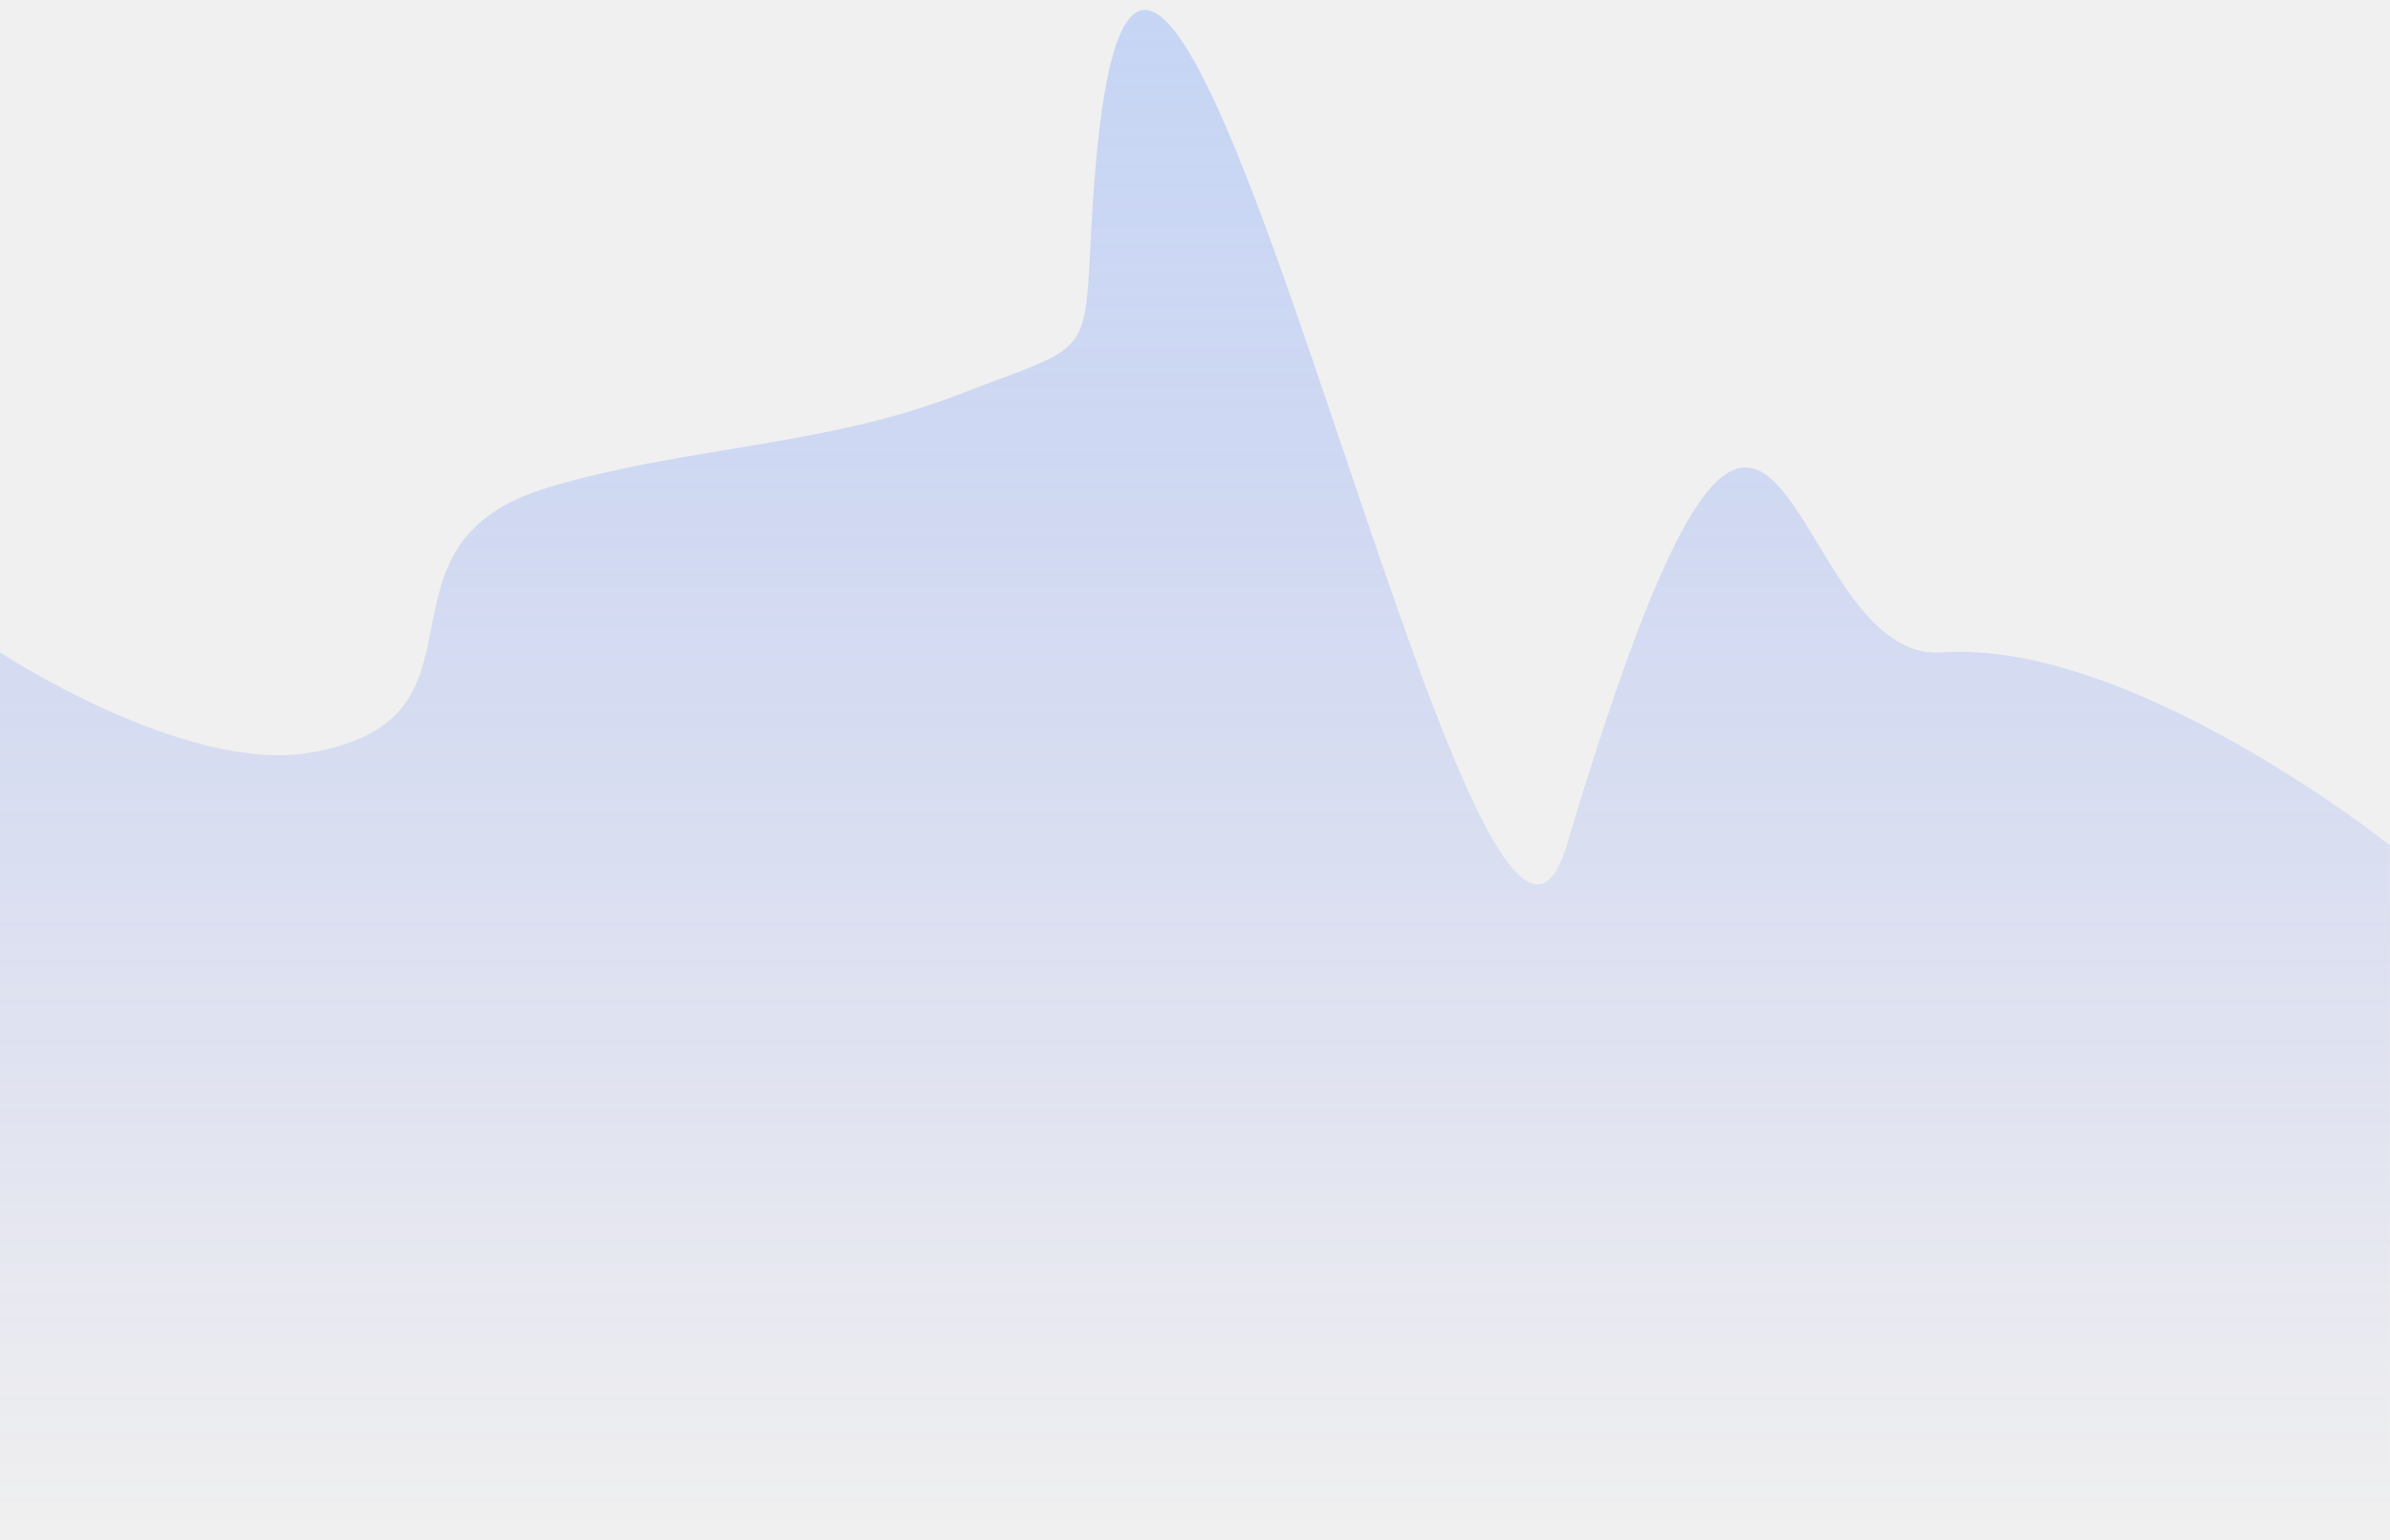
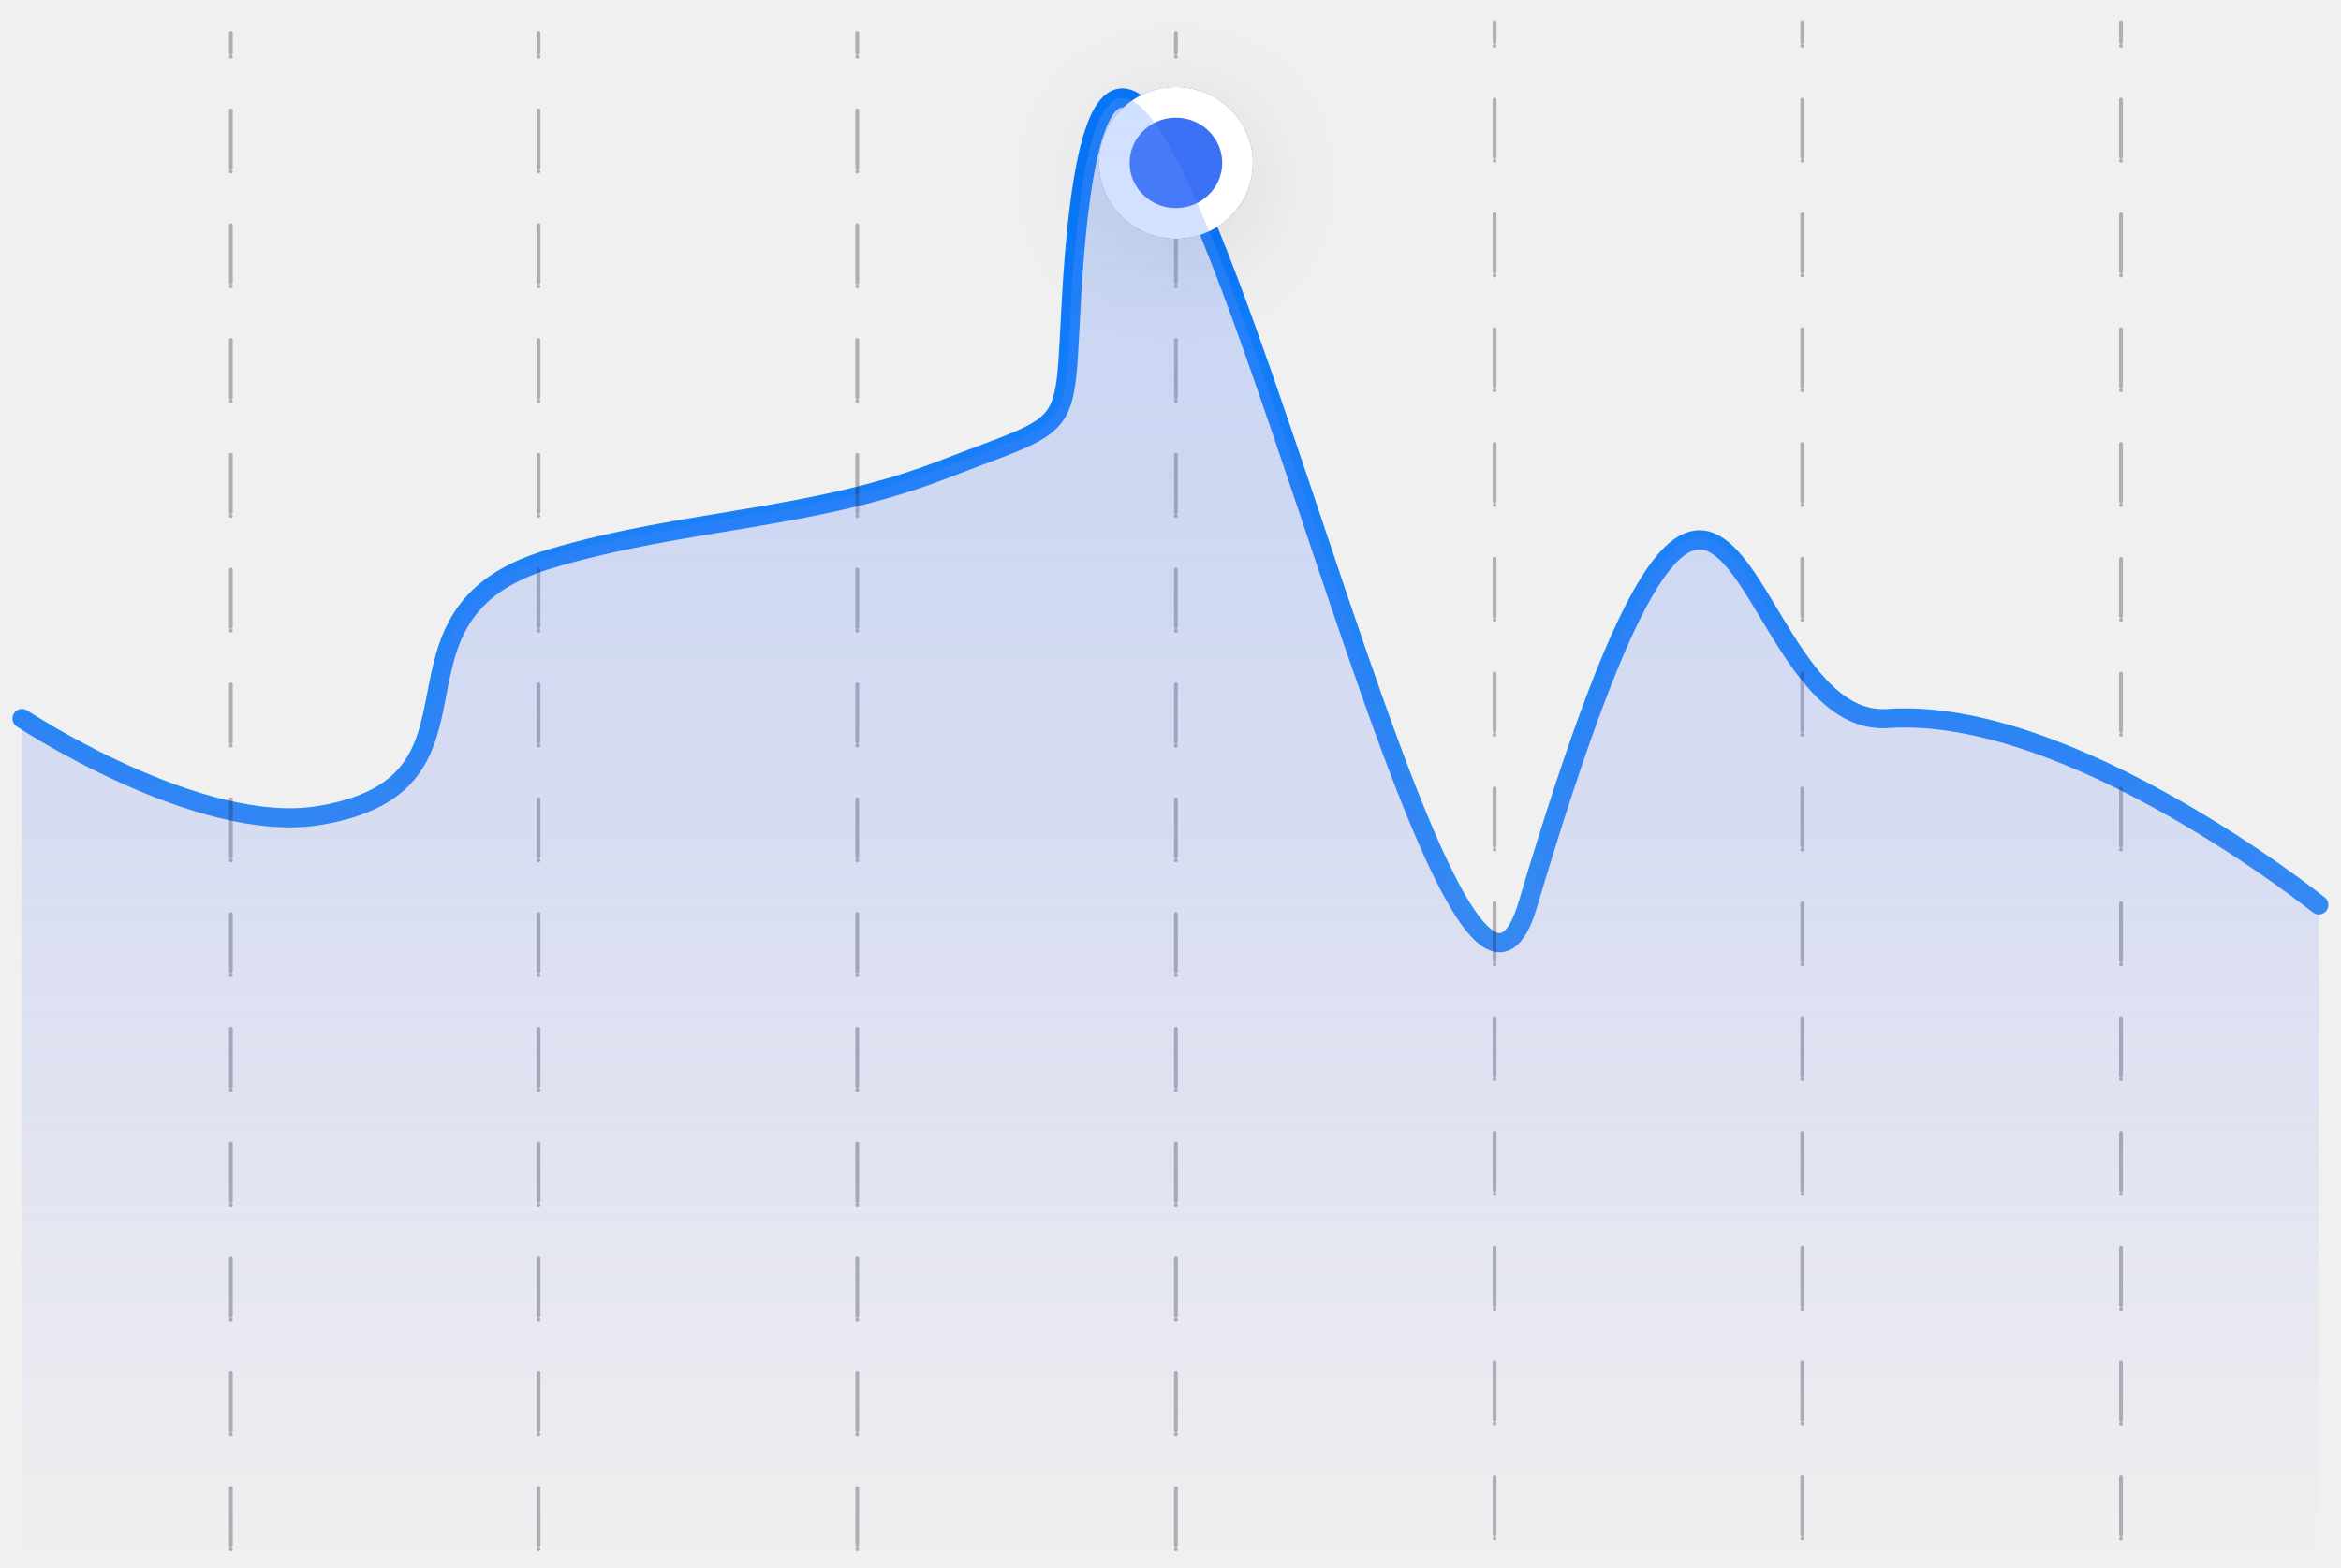
- <svg xmlns="http://www.w3.org/2000/svg" width="104" height="67" viewBox="0 0 104 67" fill="none">
-   <path d="M84.478 28.391C92.771 27.819 103.994 36.786 103.994 36.786V66.661H-7.62939e-06V28.391C-7.62939e-06 28.391 7.991 33.654 13.444 32.76C22.147 31.331 15.435 23.714 23.884 21.204C30.003 19.386 35.767 19.466 41.719 17.169C47.708 14.858 47.149 15.75 47.519 9.41C49.509 -24.744 64.048 50.558 68.173 36.786C77.622 5.233 77.315 28.885 84.478 28.391Z" fill="url(#paint0_linear_483_2471)" />
+ <svg xmlns="http://www.w3.org/2000/svg" width="106" height="71" viewBox="0 0 106 71" fill="none">
+   <path d="M104.994 40.986C104.994 40.986 93.771 31.97 85.478 32.545C78.315 33.042 78.622 9.26 69.173 40.986C65.048 54.834 50.509 -20.882 48.519 13.46C48.149 19.834 48.708 18.938 42.719 21.262C36.767 23.571 31.003 23.491 24.884 25.319C16.435 27.842 23.147 35.501 14.444 36.938C8.991 37.837 1 32.545 1 32.545" stroke="url(#paint0_linear_502_2461)" stroke-width="0.867" stroke-linecap="round" />
+   <path opacity="0.3" d="M96.037 69.68V1" stroke="#171724" stroke-width="0.173" stroke-linecap="round" stroke-dasharray="0 0.17 2.43 0 0.17 2.43" />
+   <path opacity="0.3" d="M81.607 69.68V1" stroke="#171724" stroke-width="0.173" stroke-linecap="round" stroke-dasharray="0 0.17 2.43 0 0.17 2.43" />
+   <path opacity="0.3" d="M67.675 69.68V1" stroke="#171724" stroke-width="0.173" stroke-linecap="round" stroke-dasharray="0 0.17 2.43 0 0.17 2.43" />
+   <path opacity="0.3" d="M53.245 70.17V1.491" stroke="#171724" stroke-width="0.173" stroke-linecap="round" stroke-dasharray="0 0.17 2.43 0 0.17 2.43" />
+   <path opacity="0.3" d="M38.816 70.17V1.491" stroke="#171724" stroke-width="0.173" stroke-linecap="round" stroke-dasharray="0 0.17 2.43 0 0.17 2.43" />
+   <path opacity="0.3" d="M24.386 70.17V1.491" stroke="#171724" stroke-width="0.173" stroke-linecap="round" stroke-dasharray="0 0.17 2.43 0 0.17 2.43" />
+   <path opacity="0.3" d="M10.454 70.17V1.491" stroke="#171724" stroke-width="0.173" stroke-linecap="round" stroke-dasharray="0 0.17 2.43 0 0.17 2.43" />
+   <g filter="url(#filter0_d_502_2461)">
+     <ellipse cx="3.483" cy="3.434" rx="3.483" ry="3.434" transform="matrix(-1 0 0 1 56.7284 3.94336)" fill="url(#paint1_linear_502_2461)" />
+     <path d="M50.456 7.377C50.456 8.881 51.696 10.117 53.245 10.117C54.795 10.117 56.035 8.881 56.035 7.377C56.035 5.873 54.795 4.637 53.245 4.637C51.696 4.637 50.456 5.873 50.456 7.377Z" stroke="white" stroke-width="1.388" />
+   </g>
+   <path d="M85.478 32.391C93.771 31.819 104.994 40.786 104.994 40.786V70.661H1V32.391C1 32.391 8.991 37.654 14.444 36.76C23.147 35.331 16.435 27.714 24.884 25.204C31.003 23.386 36.767 23.466 42.719 21.169C48.708 18.858 48.149 19.75 48.519 13.41C50.509 -20.744 65.048 54.558 69.173 40.786C78.622 9.233 78.315 32.885 85.478 32.391Z" fill="url(#paint2_linear_502_2461)" />
  <defs>
-     <linearGradient id="paint0_linear_483_2471" x1="51.997" y1="0.434" x2="51.997" y2="66.661" gradientUnits="userSpaceOnUse">
+     <filter id="filter0_d_502_2461" x="45.426" y="0.474" width="15.639" height="15.541" filterUnits="userSpaceOnUse" color-interpolation-filters="sRGB">
+       <feFlood flood-opacity="0" result="BackgroundImageFix" />
+       <feColorMatrix in="SourceAlpha" type="matrix" values="0 0 0 0 0 0 0 0 0 0 0 0 0 0 0 0 0 0 127 0" result="hardAlpha" />
+       <feOffset dy="0.867" />
+       <feGaussianBlur stdDeviation="2.168" />
+       <feColorMatrix type="matrix" values="0 0 0 0 0 0 0 0 0 0 0 0 0 0 0 0 0 0 0.1 0" />
+       <feBlend mode="normal" in2="BackgroundImageFix" result="effect1_dropShadow_502_2461" />
+       <feBlend mode="normal" in="SourceGraphic" in2="effect1_dropShadow_502_2461" result="shape" />
+     </filter>
+     <linearGradient id="paint0_linear_502_2461" x1="52.997" y1="7.225" x2="52.997" y2="40.987" gradientUnits="userSpaceOnUse">
+       <stop stop-color="#0576FB" />
+       <stop offset="1" stop-color="#338BF2" />
+     </linearGradient>
+     <linearGradient id="paint1_linear_502_2461" x1="3.483" y1="0" x2="3.483" y2="6.868" gradientUnits="userSpaceOnUse">
+       <stop stop-color="#3C70F5" />
+       <stop offset="1" stop-color="#3C70F5" />
+     </linearGradient>
+     <linearGradient id="paint2_linear_502_2461" x1="52.997" y1="4.434" x2="52.997" y2="70.661" gradientUnits="userSpaceOnUse">
      <stop stop-color="#6499FF" stop-opacity="0.3" />
      <stop offset="1" stop-color="#3347F2" stop-opacity="0" />
    </linearGradient>
  </defs>
</svg>
